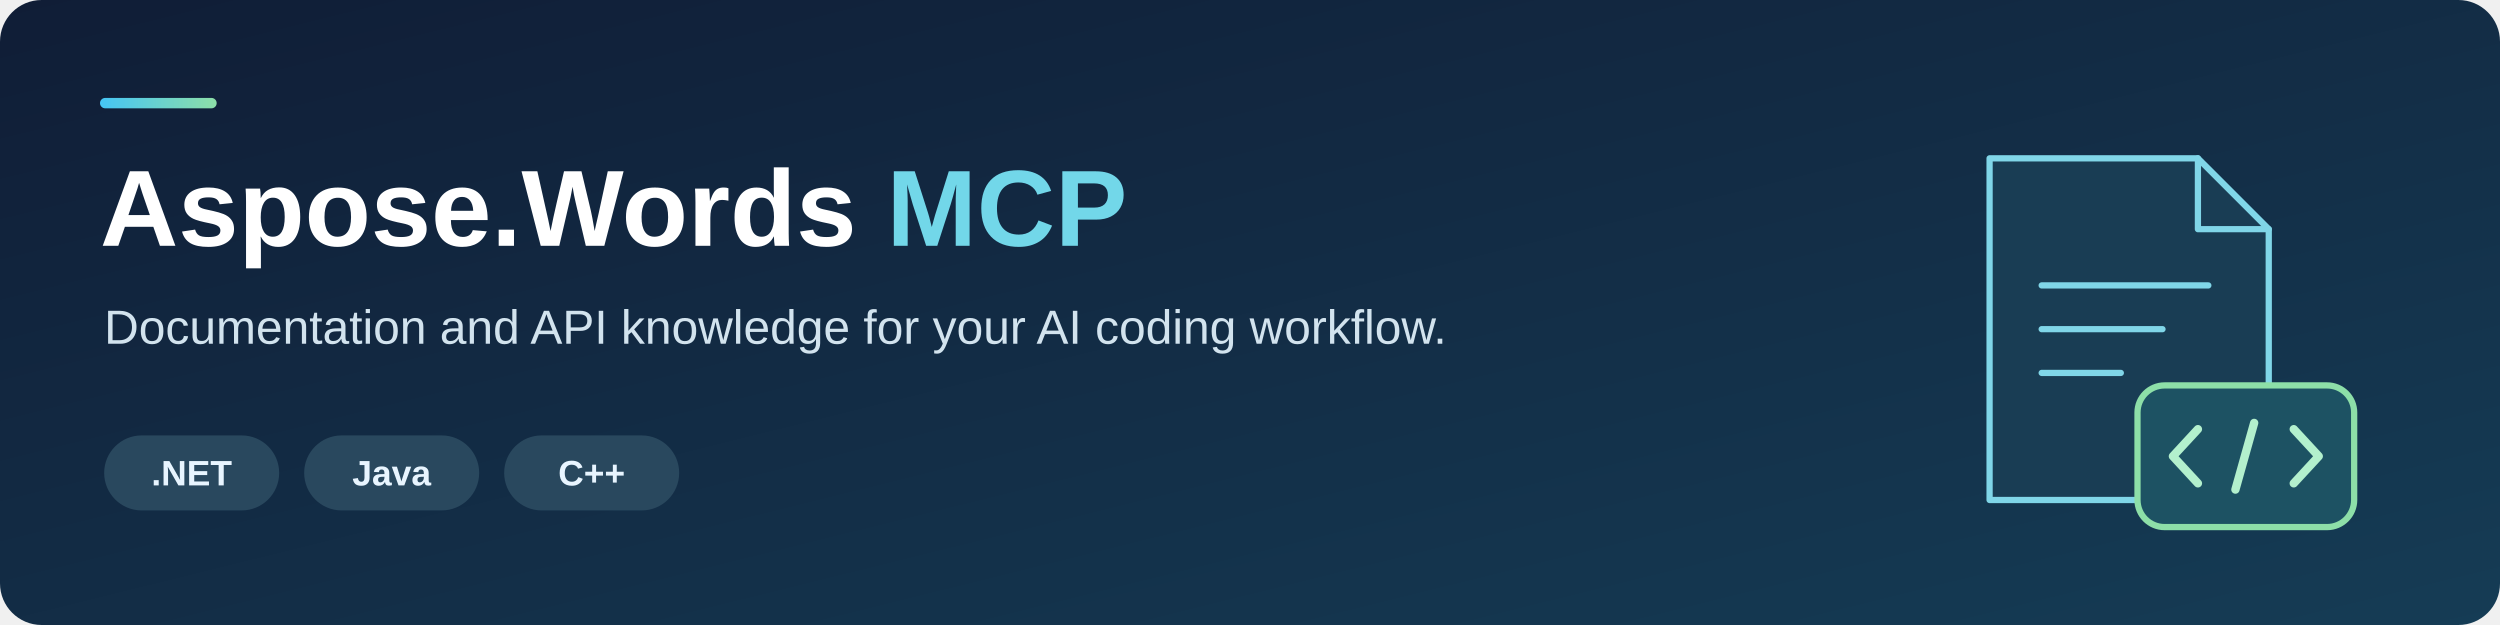
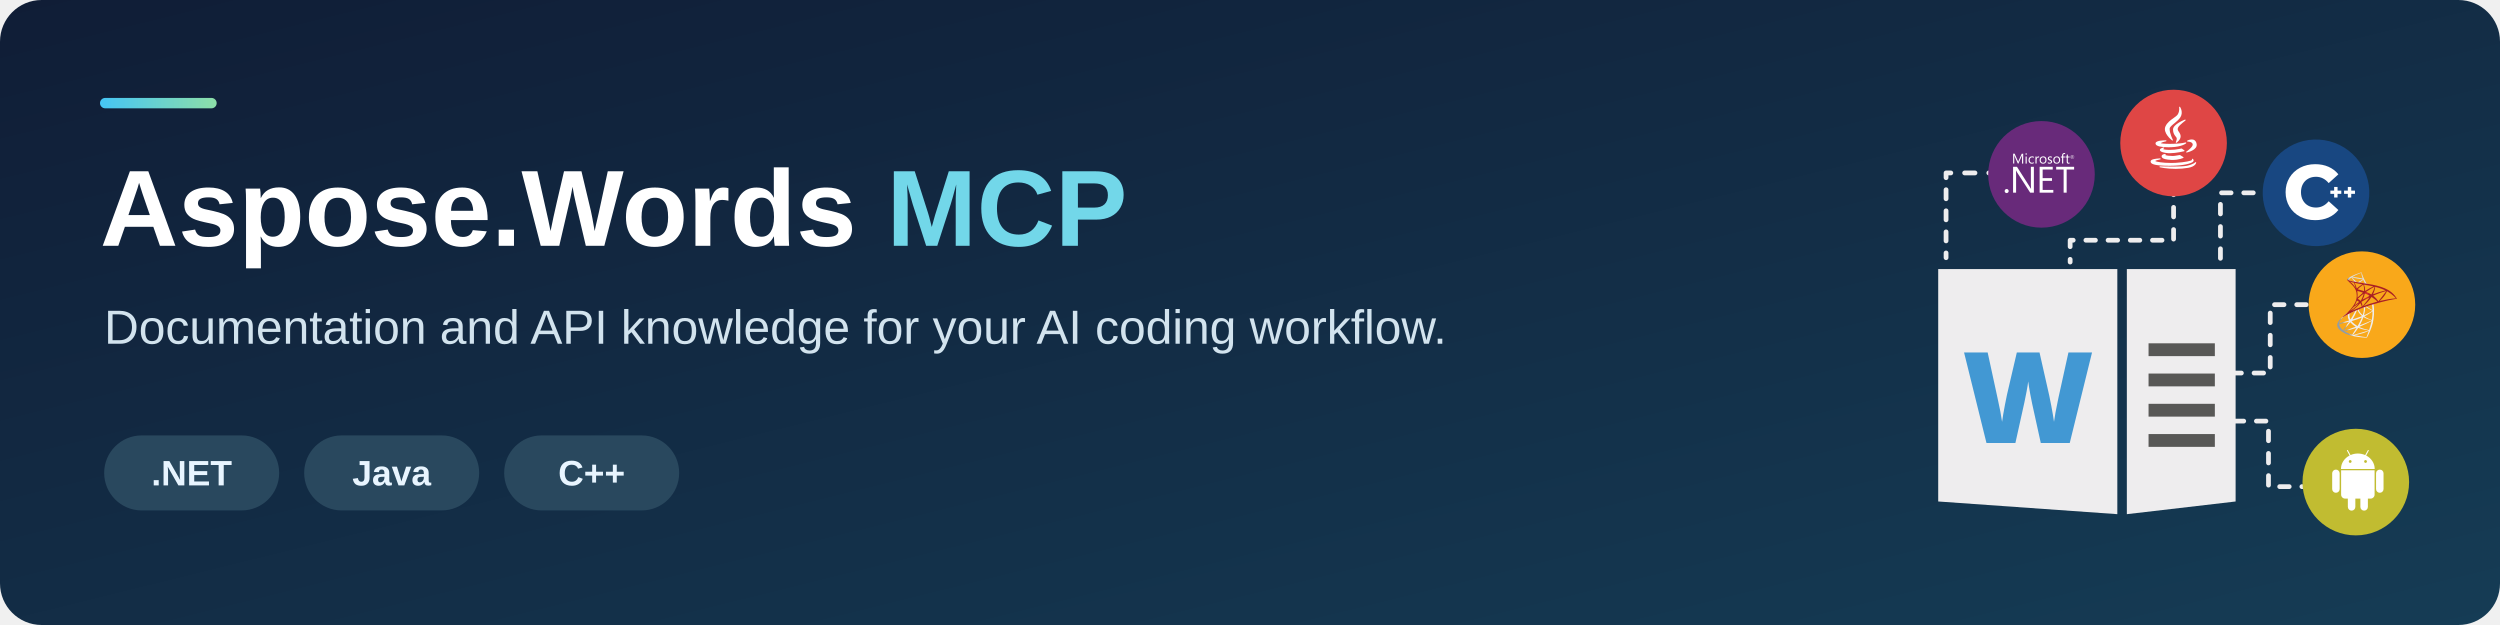
<svg xmlns="http://www.w3.org/2000/svg" width="1200" height="300" viewBox="0 0 1200 300" role="img" aria-labelledby="title desc">
  <defs>
    <linearGradient id="bg" x2="1" y2="1">
      <stop stop-color="#101d36" />
      <stop offset="1" stop-color="#153c55" />
    </linearGradient>
    <linearGradient id="accent">
      <stop stop-color="#45c5f5" />
      <stop offset="1" stop-color="#8ddfa8" />
    </linearGradient>
  </defs>
  <rect width="1200" height="300" rx="20" fill="url(#bg)" />
  <rect x="48" y="47" width="56" height="5" rx="2.5" fill="url(#accent)" />
  <g font-family="Arial, Helvetica, sans-serif">
    <text x="48" y="118" fill="#ffffff" font-size="52" font-weight="700">Aspose.Words <tspan fill="#72d7e9">MCP</tspan>
    </text>
    <text x="50" y="165" fill="#d2e3ee" font-size="23">Documentation and API knowledge for your AI coding workflow.</text>
    <g font-size="17" font-weight="700" text-anchor="middle" fill="#e8f5ff">
      <rect x="50" y="209" width="84" height="36" rx="18" fill="#29485e" />
      <text x="92" y="233">.NET</text>
      <rect x="146" y="209" width="84" height="36" rx="18" fill="#29485e" />
      <text x="188" y="233">Java</text>
      <rect x="242" y="209" width="84" height="36" rx="18" fill="#29485e" />
      <text x="284" y="233">C++</text>
    </g>
  </g>
-   <g transform="translate(935 66)" fill="none" stroke-linecap="round" stroke-linejoin="round">
-     <path d="M20 10h100l34 34v130H20z" fill="#193d54" stroke="#80d6e8" stroke-width="3" />
-     <path d="M120 10v34h34M45 71h80M45 92h58M45 113h38" stroke="#80d6e8" stroke-width="3" />
-     <rect x="91" y="119" width="104" height="68" rx="13" fill="#1d5263" stroke="#8ddfa8" stroke-width="3" />
-     <path d="m120 140-12 13 12 13m46-26 12 13-12 13m-19-29-9 32" stroke="#b3f0cd" stroke-width="4" />
-   </g>
+   <svg version="1.1" id="Layer_1" x="905" y="35" viewBox="0 0 335 283" style="enable-background:new 0 0 335 283;" xml:space="preserve" width="255" height="230">
+     <style type="text/css">
+ 	.st0{fill:#EEEDEE;}
+ 	
+ 		.st1{fill:none;stroke:#EEEDEE;stroke-width:3;stroke-linecap:round;stroke-linejoin:round;stroke-miterlimit:10;stroke-dasharray:6,8;}
+ 	.st2{fill:none;stroke:#EEEDEE;stroke-width:3;stroke-linecap:round;stroke-linejoin:round;}
+ 	.st3{fill:none;stroke:#EEEDEE;stroke-width:3;stroke-linecap:round;stroke-linejoin:round;stroke-dasharray:6.53,8.707;}
+ 	.st4{fill:none;stroke:#EEEDEE;stroke-width:3;stroke-linecap:round;stroke-linejoin:round;stroke-dasharray:5.694,7.591;}
+ 	.st5{fill:#682A7A;}
+ 	.st6{fill:#DF4645;}
+ 	.st7{fill:#184781;}
+ 	.st8{fill:#F9A81A;}
+ 	.st9{fill:#C1BC31;}
+ 	.st10{fill:#FFFFFF;}
+ 	.st11{fill:url(#SVGID_1_);}
+ 	.st12{fill:url(#SVGID_2_);}
+ 	.st13{fill:url(#SVGID_3_);}
+ 	.st14{fill:#4298D3;}
+ 	.st15{fill:#585856;}
+ </style>
+     <g id="Aspose.Words">
+       <polygon class="st0" points="146.24,268.67 33.29,260.67 33.29,114.1 146.24,114.1  " />
+       <polygon class="st0" points="152.24,268.67 220.83,260.67 220.83,114.1 152.24,114.1  " />
+       <g id="lines_1_">
+         <polyline class="st1" points="181.71,61.21 181.71,95.92 116.49,95.92 116.49,109.69   " />
+         <polyline class="st1" points="245.97,66.03 211.26,66.03 211.26,109.69   " />
+         <polyline class="st1" points="293.36,136.56 242.66,136.56 242.66,179.67 218.69,179.67   " />
+         <polyline class="st1" points="296.62,251.3 241.56,251.3 241.56,209.98 218.69,209.98   " />
+         <g>
+           <g>
+             <line class="st2" x1="83.43" y1="53.49" x2="80.43" y2="53.49" />
+             <line class="st3" x1="71.72" y1="53.49" x2="45.6" y2="53.49" />
+             <polyline class="st2" points="41.24,53.49 38.24,53.49 38.24,56.49     " />
+             <line class="st4" x1="38.24" y1="64.08" x2="38.24" y2="100.14" />
+             <line class="st2" x1="38.24" y1="103.94" x2="38.24" y2="106.94" />
+           </g>
+         </g>
+       </g>
+       <g id="circles_1_">
+         <circle class="st5" cx="98.41" cy="54.39" r="33.61" />
+         <circle class="st6" cx="181.71" cy="34.63" r="33.61" />
+         <ellipse transform="matrix(0.1602 -0.9871 0.9871 0.1602 162.8503 323.4659)" class="st7" cx="271.52" cy="66.03" rx="33.61" ry="33.61" />
+         <circle class="st8" cx="300.48" cy="136.56" r="33.61" />
+         <circle class="st9" cx="296.62" cy="248.44" r="33.61" />
+         <g id="java_1_">
+           <path id="XMLID_17_" class="st10" d="M181.57,18.98c-1.81,1.27-3.86,2.72-4.96,5.11c-1.91,4.17,3.91,8.71,4.16,8.91     c0.06,0.04,0.13,0.07,0.2,0.07c0.07,0,0.15-0.03,0.21-0.07c0.12-0.1,0.15-0.26,0.08-0.39c-0.02-0.04-2.11-4.1-2.03-7.01     c0.03-1.01,1.45-2.16,2.95-3.38c1.38-1.12,2.94-2.38,3.85-3.86c2-3.26-0.22-6.46-0.25-6.49c-0.09-0.12-0.25-0.17-0.39-0.11     s-0.22,0.21-0.18,0.36c0,0.02,0.44,2.14-0.77,4.32C183.92,17.33,182.83,18.09,181.57,18.98z" />
+           <path id="XMLID_16_" class="st10" d="M189.2,20.42c0.13-0.1,0.17-0.27,0.09-0.41s-0.25-0.2-0.4-0.15     c-0.31,0.12-7.54,2.9-7.54,6.27c0,2.32,0.99,3.55,1.71,4.44c0.28,0.35,0.53,0.65,0.61,0.91c0.23,0.75-0.31,2.09-0.54,2.55     c-0.07,0.13-0.03,0.29,0.08,0.39c0.06,0.05,0.13,0.08,0.21,0.08c0.06,0,0.13-0.02,0.18-0.06c0.12-0.09,3.04-2.15,2.51-4.63     c-0.19-0.94-0.66-1.63-1.07-2.24c-0.63-0.94-1.09-1.62-0.4-2.88C185.48,23.23,189.17,20.45,189.2,20.42z" />
+           <path id="XMLID_7_" class="st10" d="M170.39,34.55c-0.12,0.37-0.07,0.74,0.17,1.06c0.78,1.09,3.56,1.69,7.81,1.69l0,0     c0.58,0,1.19-0.01,1.81-0.03c6.8-0.24,9.33-2.36,9.43-2.45c0.11-0.1,0.14-0.26,0.07-0.39c-0.07-0.13-0.22-0.2-0.37-0.16     c-2.4,0.65-6.87,0.89-9.98,0.89c-3.47,0-5.24-0.25-5.67-0.43c0.22-0.31,1.59-0.85,3.29-1.18c0.16-0.03,0.27-0.18,0.26-0.35     c-0.02-0.16-0.15-0.29-0.32-0.29C175.9,32.89,170.91,32.97,170.39,34.55z" />
+           <path id="XMLID_6_" class="st10" d="M193.16,32.37c-1.4,0-2.73,0.7-2.79,0.73c-0.13,0.07-0.2,0.22-0.16,0.36s0.16,0.24,0.31,0.24     c0.03,0,2.99,0.02,3.26,1.72c0.24,1.46-2.8,3.83-4,4.62c-0.13,0.09-0.18,0.25-0.12,0.39c0.05,0.12,0.17,0.2,0.3,0.2     c0.02,0,0.04,0,0.07-0.01c0.28-0.06,6.92-1.52,6.22-5.39C195.82,32.87,194.33,32.37,193.16,32.37z" />
+           <path id="XMLID_5_" class="st10" d="M188.61,39.57c0.02-0.12-0.03-0.25-0.13-0.32l-1.59-1.11c-0.08-0.05-0.18-0.07-0.27-0.05     c-0.02,0-1.68,0.44-4.1,0.71c-0.96,0.11-2.03,0.16-3.11,0.16c-2.42,0-4-0.28-4.23-0.49c-0.03-0.06-0.02-0.09-0.02-0.1     c0.04-0.12,0.27-0.25,0.41-0.31c0.16-0.06,0.25-0.23,0.2-0.39s-0.22-0.26-0.38-0.22c-1.6,0.39-2.38,0.92-2.32,1.6     c0.1,1.2,2.88,1.82,5.23,1.98c0.34,0.02,0.7,0.03,1.09,0.03l0,0c3.91,0,8.92-1.23,8.97-1.24     C188.49,39.79,188.58,39.69,188.61,39.57z" />
+           <path id="XMLID_4_" class="st10" d="M176.6,42.15c0.12-0.08,0.17-0.23,0.13-0.36c-0.04-0.14-0.17-0.23-0.32-0.23     c-0.21,0.01-2.09,0.09-2.23,1.29c-0.04,0.36,0.06,0.68,0.3,0.97c0.68,0.8,2.5,1.28,5.57,1.45c0.36,0.02,0.73,0.03,1.1,0.03     c3.91,0,6.54-1.22,6.65-1.27s0.18-0.16,0.18-0.27c0.01-0.12-0.05-0.23-0.15-0.29l-2.01-1.23c-0.07-0.04-0.15-0.06-0.23-0.04     c-0.01,0-1.29,0.27-3.22,0.53c-0.36,0.05-0.82,0.07-1.36,0.07c-1.93,0-4.07-0.31-4.48-0.52     C176.54,42.24,176.55,42.19,176.6,42.15z" />
+           <path id="XMLID_3_" class="st10" d="M179.35,48.99c8.95-0.01,13.75-1.6,14.67-2.6c0.33-0.35,0.36-0.69,0.33-0.91     c-0.07-0.54-0.56-0.87-0.62-0.9c-0.13-0.09-0.31-0.06-0.42,0.06c-0.1,0.12-0.11,0.3,0,0.42c0.06,0.07,0.09,0.19-0.08,0.36     c-0.37,0.35-4.1,1.39-10.31,1.71c-0.85,0.04-1.74,0.07-2.65,0.07c-5.56,0-9.63-0.76-10.16-1.21c0.21-0.3,1.65-0.77,3.18-1.04     c0.17-0.03,0.29-0.19,0.26-0.37s-0.19-0.29-0.36-0.27c-0.04,0.01-0.19,0.01-0.36,0.03c-2.53,0.15-5.44,0.5-5.6,1.8     c-0.05,0.4,0.07,0.76,0.35,1.07C168.27,47.97,170.23,48.99,179.35,48.99L179.35,48.99z" />
+           <path id="XMLID_2_" class="st10" d="M195.78,46.68c-0.13-0.06-0.28-0.03-0.37,0.07c-0.01,0.01-1.36,1.42-5.4,2.25     c-1.55,0.31-4.45,0.47-8.64,0.47s-8.18-0.16-8.22-0.17c-0.17-0.01-0.31,0.11-0.33,0.28c-0.02,0.16,0.08,0.32,0.24,0.36     c0.04,0.01,4.22,0.99,9.94,0.99c2.74,0,5.41-0.22,7.93-0.66c4.7-0.82,5.03-3.15,5.04-3.25C195.98,46.87,195.9,46.73,195.78,46.68     z" />
+         </g>
+         <g id="CPP_1_">
+           <g>
+             <path class="st10" d="M261.45,81.03c-2.83-1.5-5.05-3.6-6.67-6.28c-1.62-2.68-2.43-5.73-2.43-9.12c0-3.4,0.81-6.44,2.43-9.12      c1.62-2.68,3.84-4.78,6.67-6.28s6.02-2.26,9.58-2.26c3.11,0,5.9,0.55,8.39,1.65c2.49,1.1,4.56,2.69,6.21,4.75l-6.11,5.53      c-2.2-2.65-4.87-3.98-8.01-3.98c-1.84,0-3.49,0.4-4.92,1.21c-1.44,0.81-2.56,1.95-3.35,3.42s-1.19,3.16-1.19,5.07      s0.4,3.6,1.19,5.07s1.91,2.61,3.35,3.42s3.08,1.21,4.92,1.21c3.14,0,5.81-1.33,8.01-3.98l6.11,5.53      c-1.65,2.07-3.72,3.66-6.21,4.75c-2.49,1.1-5.29,1.65-8.39,1.65C267.47,83.28,264.28,82.53,261.45,81.03z" />
+           </g>
+           <g>
+             <path class="st10" d="M287.47,66.68h-2.36v2.31h-2.15v-2.31h-2.38v-2.04h2.38v-2.31h2.15v2.31h2.36V66.68z" />
+             <path class="st10" d="M296.1,66.68h-2.36v2.31h-2.15v-2.31h-2.38v-2.04h2.38v-2.31h2.15v2.31h2.36V66.68z" />
+           </g>
+         </g>
+         <path id="NET_1_" class="st10" d="M107.68,51.36h4.7v14.57h1.91V51.36h4.7v-1.73h-11.31V51.36z M99.15,58.51h5.89v-1.73h-5.89    v-5.42h6.36v-1.73h-8.27v16.3h8.64V64.2h-6.72L99.15,58.51L99.15,58.51z M91.73,61.12l0.11,2.4h-0.05    c-0.11-0.22-0.34-0.58-0.66-1.09l-8.16-12.79h-2.48v16.3h1.91V54.16l-0.09-2.24h0.07c0.14,0.37,0.31,0.71,0.51,1.02l8.41,12.99    h2.32v-16.3h-1.9L91.73,61.12L91.73,61.12z M76.44,63.63c-0.35,0-0.64,0.12-0.89,0.38c-0.24,0.25-0.36,0.55-0.36,0.91    c0,0.34,0.13,0.66,0.36,0.9c0.24,0.25,0.54,0.38,0.89,0.38c0.36,0,0.66-0.13,0.91-0.38s0.38-0.56,0.38-0.91S77.6,64.26,77.35,64    c-0.24-0.25-0.57-0.39-0.91-0.38 M114.31,46.37c0,0.87,0.39,1.31,1.16,1.31c0.28,0,0.5-0.05,0.67-0.14v-0.61    c-0.13,0.1-0.3,0.15-0.46,0.14c-0.24,0-0.4-0.06-0.51-0.19c-0.1-0.12-0.15-0.34-0.15-0.63v-2.5h1.12v-0.6h-1.11v-1.31l-0.71,0.23    v1.08h-0.76v0.6h0.76v2.63L114.31,46.37z M111.41,47.58h0.71v-3.83h1.04v-0.6h-1.04v-0.68c0-0.63,0.25-0.94,0.74-0.94    c0.16,0,0.33,0.04,0.47,0.12v-0.64c-0.13-0.06-0.3-0.08-0.52-0.08c-0.38,0-0.7,0.11-0.96,0.36c-0.3,0.28-0.45,0.66-0.45,1.15v0.72    h-0.75v0.6h0.75v3.84L111.41,47.58z M106.56,45.38c0-0.57,0.14-1,0.42-1.31c0.27-0.29,0.62-0.43,1.06-0.43    c0.45,0,0.8,0.14,1.05,0.43c0.26,0.3,0.39,0.73,0.39,1.3c0,0.54-0.11,0.97-0.36,1.26c-0.24,0.3-0.6,0.45-1.07,0.45    c-0.45,0-0.81-0.15-1.08-0.45C106.69,46.33,106.56,45.91,106.56,45.38 M109.6,47.04c0.4-0.43,0.6-0.99,0.6-1.7    c0-0.72-0.19-1.28-0.56-1.7c-0.37-0.41-0.89-0.61-1.55-0.61c-0.67,0-1.21,0.2-1.61,0.59c-0.43,0.42-0.65,1.02-0.65,1.79    c0,0.68,0.19,1.22,0.57,1.63c0.39,0.43,0.92,0.64,1.59,0.64C108.67,47.68,109.21,47.47,109.6,47.04 M104.72,47.29    c0.27-0.22,0.42-0.56,0.41-0.9c0-0.33-0.11-0.6-0.33-0.81c-0.17-0.17-0.44-0.33-0.82-0.49c-0.34-0.14-0.56-0.27-0.67-0.37    c-0.12-0.11-0.18-0.26-0.18-0.46c0-0.18,0.07-0.33,0.21-0.45s0.33-0.17,0.57-0.17c0.38,0,0.71,0.11,1.01,0.32v-0.72    c-0.28-0.14-0.6-0.21-0.95-0.21c-0.45,0-0.84,0.12-1.13,0.37s-0.44,0.55-0.44,0.92c0,0.33,0.09,0.6,0.28,0.8    c0.16,0.17,0.42,0.34,0.79,0.5c0.36,0.16,0.6,0.29,0.73,0.41s0.19,0.26,0.19,0.43c0,0.41-0.28,0.62-0.85,0.62    c-0.42,0-0.81-0.14-1.15-0.43v0.76c0.31,0.18,0.68,0.27,1.1,0.27C104.01,47.68,104.42,47.55,104.72,47.29 M98.38,44.07    c0.26-0.29,0.63-0.43,1.06-0.43c0.45,0,0.8,0.14,1.05,0.43c0.26,0.3,0.38,0.73,0.38,1.3c0,0.54-0.11,0.97-0.36,1.26    c-0.24,0.3-0.6,0.45-1.07,0.45c-0.45,0-0.81-0.15-1.08-0.45s-0.4-0.71-0.4-1.25C97.97,44.81,98.11,44.37,98.38,44.07 M99.4,47.68    c0.68,0,1.21-0.21,1.61-0.64s0.6-0.99,0.6-1.7c0-0.72-0.19-1.28-0.56-1.7c-0.37-0.41-0.89-0.61-1.55-0.61    c-0.67,0-1.21,0.2-1.61,0.59c-0.43,0.42-0.65,1.02-0.65,1.79c0,0.68,0.19,1.22,0.57,1.63C98.2,47.46,98.73,47.68,99.4,47.68     M95.82,43.3c-0.22,0.17-0.38,0.43-0.48,0.75h-0.02v-0.92h-0.71v4.44h0.71v-2.25c0-0.52,0.11-0.92,0.33-1.21    c0.2-0.26,0.44-0.39,0.73-0.39c0.24,0,0.42,0.05,0.54,0.14v-0.74c-0.1-0.04-0.24-0.06-0.43-0.06    C96.25,43.07,96.02,43.15,95.82,43.3 M92.32,47.68c0.47,0,0.88-0.1,1.22-0.31V46.7c-0.34,0.25-0.7,0.38-1.09,0.38    c-0.45,0-0.82-0.15-1.1-0.45c-0.27-0.3-0.41-0.71-0.41-1.23c0-0.54,0.15-0.97,0.45-1.29c0.28-0.31,0.65-0.47,1.1-0.47    c0.38,0,0.75,0.12,1.06,0.35v-0.73c-0.3-0.15-0.64-0.23-1.03-0.23c-0.7,0-1.27,0.22-1.68,0.67s-0.63,1.04-0.63,1.76    c0,0.65,0.19,1.18,0.57,1.59C91.17,47.48,91.69,47.69,92.32,47.68 M88.39,47.59h0.71v-4.44h-0.71V47.59L88.39,47.59z M88.75,42.02    c0.12,0,0.24-0.05,0.33-0.14c0.09-0.09,0.14-0.21,0.14-0.33c0-0.12-0.05-0.24-0.14-0.33s-0.21-0.13-0.33-0.13    c-0.13,0-0.24,0.04-0.33,0.13c-0.09,0.09-0.14,0.2-0.14,0.33c0,0.14,0.05,0.25,0.14,0.33C88.51,41.98,88.63,42.02,88.75,42.02     M81.21,43.42l-0.03-1.21h0.02c0.06,0.29,0.13,0.5,0.19,0.64l2.12,4.74h0.36L86,42.81c0.05-0.13,0.12-0.33,0.19-0.6h0.02    l-0.06,1.2v4.18h0.73v-6.22h-0.91l-1.95,4.31c-0.08,0.17-0.17,0.42-0.3,0.76h-0.03c-0.05-0.17-0.14-0.42-0.28-0.74l-1.91-4.34    h-0.96v6.22h0.7v-4.16H81.21z M118.57,44.14c-0.2,0.2-0.45,0.3-0.74,0.3s-0.54-0.1-0.74-0.3s-0.31-0.45-0.31-0.75    c0-0.29,0.1-0.54,0.3-0.74s0.45-0.3,0.75-0.3c0.28-0.01,0.54,0.1,0.74,0.3s0.31,0.47,0.3,0.75    C118.88,43.7,118.77,43.95,118.57,44.14 M117.84,42.23c-0.32-0.01-0.62,0.11-0.85,0.34c-0.22,0.22-0.35,0.52-0.34,0.84    c0,0.34,0.11,0.61,0.34,0.84s0.51,0.33,0.84,0.33c0.32,0.01,0.62-0.11,0.85-0.34c0.23-0.23,0.34-0.5,0.34-0.84    s-0.11-0.63-0.34-0.84C118.46,42.34,118.16,42.23,117.84,42.23 M117.81,43.32h-0.23v-0.51h0.19c0.13,0,0.22,0.02,0.28,0.07    c0.05,0.04,0.07,0.1,0.07,0.19C118.12,43.24,118.02,43.32,117.81,43.32 M117.97,43.46L117.97,43.46c0.12-0.03,0.22-0.08,0.28-0.15    c0.07-0.07,0.1-0.17,0.1-0.26c0-0.11-0.04-0.21-0.12-0.28c-0.1-0.09-0.24-0.13-0.43-0.13h-0.42v1.5h0.21v-0.63h0.14    c0.1,0,0.19,0.09,0.27,0.27l0.16,0.36h0.26l-0.2-0.4C118.14,43.57,118.05,43.48,117.97,43.46" />
+         <g id="Android_1_">
+           <g>
+             <path class="st10" d="M284.09,240.57c-0.66,0-1.22,0.23-1.68,0.69s-0.69,1.01-0.69,1.66v9.89c0,0.66,0.23,1.22,0.69,1.68      c0.46,0.46,1.02,0.69,1.68,0.69s1.21-0.23,1.67-0.69c0.45-0.46,0.68-1.02,0.68-1.68v-9.89c0-0.64-0.23-1.2-0.69-1.66      S284.74,240.57,284.09,240.57z" />
+             <path class="st10" d="M303.14,231.69l1.63-3.01c0.11-0.2,0.07-0.35-0.11-0.46c-0.2-0.09-0.35-0.05-0.46,0.14l-1.66,3.04      c-1.46-0.64-3-0.97-4.62-0.97c-1.63,0-3.17,0.32-4.62,0.97l-1.66-3.04c-0.11-0.18-0.26-0.23-0.46-0.14      c-0.18,0.11-0.22,0.26-0.11,0.46l1.63,3.01c-1.66,0.84-2.97,2.02-3.96,3.53c-0.98,1.51-1.47,3.16-1.47,4.96h21.27      c0-1.79-0.49-3.45-1.47-4.96C306.09,233.71,304.78,232.53,303.14,231.69z M293.7,236.07c-0.18,0.18-0.39,0.27-0.63,0.27      c-0.25,0-0.45-0.09-0.62-0.27c-0.17-0.18-0.25-0.39-0.25-0.63c0-0.25,0.08-0.46,0.25-0.63c0.17-0.18,0.38-0.26,0.62-0.26      c0.25,0,0.46,0.09,0.63,0.26c0.18,0.18,0.26,0.39,0.26,0.63S293.87,235.89,293.7,236.07z M303.39,236.07      c-0.17,0.18-0.38,0.27-0.62,0.27c-0.25,0-0.46-0.09-0.63-0.27c-0.18-0.18-0.26-0.39-0.26-0.63c0-0.25,0.09-0.46,0.26-0.63      c0.18-0.18,0.39-0.26,0.63-0.26c0.25,0,0.45,0.09,0.62,0.26c0.17,0.18,0.25,0.39,0.25,0.63S303.56,235.89,303.39,236.07z" />
+             <path class="st10" d="M287.36,256.32c0,0.71,0.25,1.3,0.74,1.79c0.49,0.49,1.09,0.74,1.79,0.74h1.7l0.02,5.22      c0,0.66,0.23,1.22,0.69,1.68s1.01,0.69,1.66,0.69c0.66,0,1.22-0.23,1.68-0.69s0.69-1.02,0.69-1.68v-5.22h3.17v5.22      c0,0.66,0.23,1.22,0.69,1.68s1.02,0.69,1.68,0.69s1.22-0.23,1.68-0.69s0.69-1.02,0.69-1.68v-5.22h1.72      c0.69,0,1.28-0.25,1.77-0.74s0.74-1.09,0.74-1.79V241h-21.11L287.36,256.32L287.36,256.32z" />
+             <path class="st10" d="M311.74,240.57c-0.64,0-1.2,0.23-1.66,0.68s-0.69,1.01-0.69,1.67v9.89c0,0.66,0.23,1.22,0.69,1.68      c0.46,0.46,1.01,0.69,1.66,0.69c0.66,0,1.22-0.23,1.68-0.69s0.69-1.02,0.69-1.68v-9.89c0-0.66-0.23-1.21-0.69-1.67      S312.4,240.57,311.74,240.57z" />
+           </g>
+         </g>
+         <g transform="matrix(.569 0 0 .569 199.451 -82.735)">
+           <linearGradient id="SVGID_1_" gradientUnits="userSpaceOnUse" x1="-19528.707" y1="-19197.475" x2="-19503.549" y2="-19212.34" gradientTransform="matrix(0.1187 0 0 0.1187 2479.868 2694.288)">
+             <stop offset="0" style="stop-color:#909CA9" />
+             <stop offset="1" style="stop-color:#EEEDED" />
+           </linearGradient>
+           <path class="st11" d="M191.99,383.35l-14.52,4.74l-12.63,5.57l-3.53,0.93c-0.9,0.86-1.84,1.72-2.86,2.6     c-1.12,0.97-2.16,1.84-2.96,2.48c-0.89,0.7-2.21,2.02-2.88,2.85c-1,1.25-1.79,2.58-2.13,3.6c-0.6,1.84-0.31,3.71,0.86,5.43     c1.49,2.19,4.47,4.43,7.93,5.96c1.77,0.78,4.74,1.78,6.98,2.34c3.72,0.94,10.92,1.96,14.88,2.12c0.8,0.03,1.88,0.03,1.92,0     c0.09-0.06,0.7-1.23,1.42-2.69c2.44-4.97,4.19-9.64,5.15-13.62c0.57-2.41,1.02-5.63,1.32-9.44c0.08-1.06,0.11-4.63,0.04-5.84     c-0.1-1.98-0.27-3.58-0.55-5.15c-0.04-0.23-0.06-0.44-0.03-0.45c0.04-0.03,0.18-0.08,1.96-0.59L191.99,383.35L191.99,383.35     L191.99,383.35L191.99,383.35z M188.67,385.3c0.13,0,0.48,3.37,0.57,5.5c0.02,0.45,0.01,0.75-0.01,0.75     c-0.09,0-1.85-1.04-3.12-1.83c-1.1-0.69-3.18-2.07-3.51-2.34c-0.11-0.08-0.1-0.09,0.8-0.4     C184.93,386.46,188.55,385.3,188.67,385.3z M181.27,387.73c0.1,0,0.35,0.14,0.95,0.52c2.26,1.42,5.33,3.13,6.65,3.7     c0.41,0.18,0.45,0.11-0.48,0.75c-2,1.36-4.49,2.7-7.54,4.05c-0.54,0.24-0.99,0.43-1,0.43c-0.02,0,0.04-0.27,0.13-0.6     c0.74-2.73,1.15-5.5,1.17-7.71c0.01-1.1,0.01-1.1,0.11-1.13C181.25,387.73,181.26,387.73,181.27,387.73L181.27,387.73z      M179.75,388.31c0.07,0.07,0.02,2.52-0.07,3.19c-0.2,1.6-0.5,3.09-1.01,4.77c-0.12,0.41-0.23,0.75-0.25,0.77     c-0.04,0.05-1.55-1.42-2.04-1.99c-0.86-0.99-1.53-1.98-2.02-2.94c-0.25-0.49-0.65-1.46-0.61-1.49     C173.92,390.51,179.71,388.27,179.75,388.31L179.75,388.31z M172.57,391.13c0.01,0,0.02,0,0.03,0.01c0.02,0.02,0.1,0.2,0.16,0.4     c0.35,0.95,1.14,2.36,1.82,3.26c0.75,0.99,1.72,2.04,2.53,2.73c0.26,0.22,0.5,0.43,0.54,0.46c0.07,0.07,0.09,0.05-1.7,0.74     c-2.07,0.79-4.33,1.58-6.92,2.41c-0.62,0.2-1.24,0.4-1.85,0.6c-0.1,0.03-0.07-0.02,0.22-0.47c1.28-2.01,3.24-5.95,4.33-8.74     c0.19-0.48,0.37-0.97,0.41-1.08c0.04-0.15,0.1-0.21,0.24-0.29C172.46,391.16,172.54,391.13,172.57,391.13L172.57,391.13z      M170.38,392.05c0.03,0.02-0.53,1.2-1.08,2.27c-1.06,2.07-2.23,4.12-3.79,6.6c-0.26,0.43-0.52,0.82-0.55,0.87     c-0.05,0.08-0.08,0.05-0.25-0.29c-0.37-0.74-0.68-1.68-0.85-2.55c-0.16-0.86-0.13-2.35,0.05-3.27c0.14-0.68,0.13-0.67,0.46-0.83     C165.79,394.13,170.33,392,170.38,392.05L170.38,392.05z M189.31,392.81v0.46c0,2.45-0.26,5.81-0.65,8.25     c-0.07,0.43-0.12,0.78-0.13,0.79c0,0-0.32-0.09-0.69-0.2c-1.65-0.52-3.43-1.27-5.05-2.16c-1.06-0.58-2.61-1.54-2.57-1.58     c0.01-0.01,0.47-0.25,1.01-0.54c2.15-1.12,4.21-2.33,6-3.52c0.67-0.45,1.68-1.17,1.9-1.37L189.31,392.81L189.31,392.81z      M162.09,396.06c0.04,0,0.03,0.09-0.03,0.48c-0.04,0.29-0.1,0.81-0.12,1.17c-0.09,1.6,0.18,2.79,0.97,4.41     c0.22,0.45,0.4,0.82,0.38,0.83c-0.08,0.07-7.34,2.2-9.62,2.82c-0.68,0.19-1.27,0.35-1.32,0.36c-0.08,0.02-0.09,0.01-0.05-0.18     c0.25-1.61,1.48-3.72,3.19-5.5c1.14-1.19,2.05-1.88,3.61-2.77c1.12-0.64,2.84-1.59,2.97-1.64     C162.07,396.06,162.08,396.06,162.09,396.06L162.09,396.06z M179.21,399.12c0.01-0.01,0.27,0.13,0.59,0.32     c2.35,1.36,5.62,2.62,8.41,3.27l0.25,0.05l-0.35,0.2c-1.46,0.81-6.26,2.81-11.16,4.64c-0.71,0.26-1.42,0.53-1.55,0.58     c-0.13,0.05-0.25,0.09-0.25,0.08c0-0.01,0.2-0.4,0.45-0.87c1.37-2.57,2.75-5.7,3.46-7.87     C179.15,399.32,179.2,399.13,179.21,399.12L179.21,399.12z M177.47,399.69c0.01,0.01-0.08,0.24-0.19,0.5     c-0.95,2.32-2.21,4.84-3.81,7.67c-0.41,0.72-0.75,1.31-0.76,1.31c-0.01,0-0.34-0.2-0.74-0.44c-2.33-1.43-4.39-3.18-5.74-4.88     l-0.2-0.24l1-0.27c3.58-0.98,6.62-2.03,9.64-3.33C177.1,399.84,177.46,399.69,177.47,399.69z M188.31,403.48     C188.31,403.48,188.32,403.49,188.31,403.48c0.01,0.25-0.55,2.51-1.01,4.15c-0.38,1.37-0.71,2.45-1.32,4.35     c-0.26,0.83-0.49,1.53-0.5,1.53c-0.01,0-0.08-0.01-0.14-0.03c-3.26-0.59-6.18-1.42-8.92-2.51c-0.77-0.31-1.87-0.8-1.93-0.86     c-0.02-0.02,0.64-0.33,1.47-0.69c4.99-2.18,10.17-4.66,11.95-5.73C188.11,403.55,188.28,403.48,188.31,403.48L188.31,403.48z      M163.28,404.34c0.02,0.02-1.37,2.03-3.33,4.76c-0.68,0.95-1.47,2.07-1.77,2.49c-0.3,0.42-0.75,1.08-1,1.47l-0.46,0.71     l-0.49-0.42c-0.58-0.48-1.59-1.51-2.04-2.09c-0.94-1.17-1.58-2.41-1.83-3.54c-0.12-0.53-0.12-0.79-0.01-0.82     c0.16-0.04,3.09-0.74,5.84-1.37c1.53-0.35,3.29-0.77,3.93-0.92C162.75,404.46,163.27,404.34,163.28,404.34L163.28,404.34z      M164.68,404.87l0.35,0.4c1.58,1.77,3.19,3.07,5.15,4.21c0.35,0.2,0.61,0.37,0.59,0.38c-0.08,0.05-6.78,2.44-9.89,3.51     c-1.74,0.61-3.18,1.11-3.19,1.11c-0.01,0-0.11-0.07-0.22-0.14l-0.2-0.14l0.32-0.46c1.03-1.49,2.33-3.13,5.15-6.53L164.68,404.87     L164.68,404.87z M173.44,411.14c0.01-0.01,0.49,0.16,1.09,0.38c1.43,0.54,2.56,0.88,4.07,1.26c1.87,0.47,4.57,0.93,6.16,1.06     c0.24,0.02,0.37,0.04,0.33,0.08c-0.08,0.04-1.69,0.58-2.88,0.95c-1.89,0.59-7.65,2.29-12.35,3.64c-0.87,0.25-1.61,0.46-1.66,0.47     c-0.11,0.02-0.47-0.08-0.47-0.12c0-0.02,0.26-0.36,0.58-0.74c1.58-1.89,3.15-3.99,4.46-5.99     C173.13,411.6,173.44,411.15,173.44,411.14L173.44,411.14z M171.51,411.2c0.01,0.01-0.77,1.26-2.13,3.41     c-0.58,0.91-1.23,1.94-1.46,2.3c-0.22,0.35-0.55,0.9-0.74,1.21l-0.32,0.56l-0.16-0.04c-0.4-0.11-3.17-1.09-3.91-1.38     c-0.91-0.36-1.85-0.8-2.56-1.17c-0.88-0.47-1.98-1.17-1.89-1.2c0.02-0.01,1.53-0.42,3.34-0.91c4.81-1.31,7.47-2.06,9.22-2.61     C171.22,411.26,171.5,411.18,171.51,411.2L171.51,411.2z M185.17,414.4h0.01c0.04,0.11-1.73,5.05-2.38,6.61     c-0.14,0.35-0.2,0.44-0.27,0.43c-0.19-0.01-2.77-0.37-4.33-0.6c-2.73-0.42-7.32-1.22-8.47-1.48l-0.26-0.05l1.63-0.37     c3.51-0.79,5.2-1.22,6.91-1.74c2.16-0.66,4.3-1.48,6.46-2.49C184.81,414.53,185.09,414.41,185.17,414.4L185.17,414.4z" />
+           <linearGradient id="SVGID_2_" gradientUnits="userSpaceOnUse" x1="-19527.715" y1="-19689.879" x2="-19507.471" y2="-19689.879" gradientTransform="matrix(0.1187 0 0 0.1187 2479.868 2694.288)">
+             <stop offset="0" style="stop-color:#949FAB" />
+             <stop offset="1" style="stop-color:#DCDEE1" />
+           </linearGradient>
+           <path class="st12" d="M177.02,349.51c-0.24-0.03-4.14,1.37-6.65,2.39c-3.39,1.38-6.02,2.7-7.65,3.84     c-0.6,0.43-1.36,1.19-1.48,1.48c-0.04,0.11-0.07,0.24-0.07,0.37l1.47,1.39l3.5,1.12l8.33,1.49l9.53,1.64l0.1-0.82     c-0.03,0-0.05-0.01-0.09-0.01l-1.25-0.2l-0.25-0.45c-1.3-2.28-2.72-5.11-3.56-7.02c-0.65-1.48-1.26-3.19-1.6-4.42     C177.16,349.56,177.14,349.52,177.02,349.51L177.02,349.51L177.02,349.51L177.02,349.51z M176.84,350.07h0.01     c0.01,0.01,0.05,0.32,0.1,0.68c0.19,1.54,0.53,3.02,1.06,4.62c0.41,1.21,0.41,1.14-0.07,1c-1.12-0.31-6.13-1.17-9.77-1.68     c-0.58-0.08-1.08-0.15-1.08-0.16c-0.04-0.04,2.62-1.44,3.8-1.99C172.41,351.85,176.53,350.12,176.84,350.07L176.84,350.07z      M166.26,354.99l0.43,0.14c2.33,0.79,8.18,1.91,11.4,2.17c0.36,0.03,0.67,0.07,0.68,0.07c0.01,0.01-0.3,0.18-0.69,0.36     c-1.56,0.78-3.27,1.73-4.46,2.47c-0.35,0.22-0.67,0.4-0.71,0.4c-0.04,0-0.27-0.04-0.52-0.08l-0.44-0.07l-1.1-1.08     c-1.93-1.88-3.45-3.33-4.03-3.87L166.26,354.99z M165.82,355.33l1.55,1.93c0.84,1.06,1.7,2.11,1.89,2.34     c0.19,0.23,0.34,0.42,0.33,0.43c-0.04,0.03-2.24-0.4-3.4-0.66c-1.2-0.27-1.69-0.41-2.43-0.64l-0.6-0.2v-0.15     c0.01-0.74,0.94-1.83,2.52-2.95L165.82,355.33L165.82,355.33z M178.97,357.96c0.04,0,0.1,0.1,0.23,0.4     c0.37,0.82,1.54,3.04,1.82,3.47c0.09,0.14,0.24,0.15-1.31-0.1c-3.72-0.6-4.92-0.8-4.92-0.82c0-0.01,0.11-0.09,0.25-0.16     c1.15-0.64,2.32-1.45,3.35-2.32c0.25-0.21,0.48-0.41,0.53-0.44C178.94,357.96,178.96,357.95,178.97,357.96L178.97,357.96z" />
+           <radialGradient id="SVGID_3_" cx="-3371.363" cy="-10188.099" r="26.877" gradientTransform="matrix(-0.114 -0.0171 0.0346 -0.228 151.026 -2005.351)" gradientUnits="userSpaceOnUse">
+             <stop offset="0" style="stop-color:#EF392D" />
+             <stop offset="1" style="stop-color:#A91F24" />
+           </radialGradient>
+           <path class="st13" d="M161.31,357.07c0,0-0.24,0.38-0.01,0.95c0.14,0.35,0.56,0.78,1.03,1.22c0,0,4.88,4.76,5.48,5.44     c2.7,3.12,3.87,6.19,3.98,10.43c0.07,2.72-0.45,5.11-1.73,7.89c-2.28,4.98-7.1,10.48-14.53,16.58l1.09-0.36     c0.7-0.53,1.66-1.09,3.9-2.32c5.17-2.83,10.99-5.43,18.12-8.11c10.27-3.86,27.16-8.38,36.77-9.85l1-0.15l-0.15-0.24     c-0.88-1.36-1.48-2.21-2.21-3.11c-2.11-2.61-4.66-4.73-7.79-6.49c-4.3-2.4-9.87-4.28-16.91-5.67c-1.33-0.26-4.25-0.77-6.62-1.13     c-5.03-0.78-8.27-1.32-11.85-1.93c-1.28-0.22-3.2-0.55-4.48-0.82c-0.66-0.14-1.92-0.44-2.91-0.78     C162.7,358.31,161.55,358,161.31,357.07L161.31,357.07z M164.14,359.81c0.01-0.01,0.19,0.05,0.42,0.13     c0.42,0.14,0.95,0.31,1.59,0.48c0.48,0.13,0.96,0.26,1.45,0.38c0.66,0.16,1.21,0.32,1.22,0.32c0.08,0.08,1.19,3.62,1.56,4.98     c0.14,0.52,0.25,0.95,0.24,0.95c-0.01,0.01-0.13-0.18-0.27-0.43c-1.28-2.26-3.31-4.55-5.66-6.4     C164.37,360.02,164.14,359.83,164.14,359.81L164.14,359.81z M169.54,361.31c0.05,0,0.3,0.03,0.59,0.1     c1.87,0.42,5.21,1.05,7.35,1.42c0.36,0.05,0.65,0.12,0.65,0.14c0,0.02-0.13,0.1-0.3,0.19c-0.36,0.19-1.82,1.05-2.3,1.38     c-1.22,0.81-2.32,1.69-3.11,2.48c-0.32,0.32-0.59,0.58-0.59,0.58s-0.07-0.19-0.12-0.42c-0.39-1.53-1.22-3.79-1.96-5.38     c-0.12-0.25-0.22-0.48-0.22-0.5C169.53,361.32,169.53,361.31,169.54,361.31L169.54,361.31z M179.05,363.12     c0.07,0.02,0.18,0.4,0.4,1.22c0.41,1.59,0.59,3.37,0.53,5.03c-0.02,0.46-0.04,0.89-0.07,0.94l-0.03,0.11l-0.57-0.19     c-1.17-0.37-3.08-0.93-4.72-1.39c-0.93-0.25-1.69-0.48-1.69-0.5c0-0.07,1.36-1.43,1.94-1.94     C175.94,365.41,178.95,363.08,179.05,363.12L179.05,363.12z M179.8,363.23c0.03-0.03,4.54,0.75,6.6,1.14     c1.53,0.3,3.74,0.76,3.87,0.81c0.07,0.02-0.16,0.15-0.9,0.48c-2.9,1.31-5.05,2.48-7.19,3.91c-0.56,0.37-1.03,0.68-1.04,0.68     c-0.01,0-0.02-0.32-0.02-0.7c0-2.09-0.42-4.19-1.19-5.97C179.86,363.4,179.79,363.24,179.8,363.23z M191.47,365.53     c0.03,0.03-0.11,0.92-0.24,1.45c-0.4,1.64-1.46,4.06-2.77,6.34c-0.23,0.41-0.44,0.74-0.46,0.75c-0.02,0.01-0.32-0.15-0.66-0.35     c-1.27-0.75-2.72-1.45-4.3-2.11c-0.44-0.19-0.82-0.34-0.83-0.36c-0.08-0.07,3.46-2.4,5.32-3.52     C189.01,366.83,191.43,365.49,191.47,365.53L191.47,365.53z M192.3,365.66c0.1,0,2.1,0.55,3.14,0.86     c2.58,0.77,5.54,1.85,7.47,2.73l0.8,0.36l-0.56,0.13c-4.72,1.09-8.76,2.34-12.65,3.92c-0.32,0.13-0.6,0.24-0.63,0.24     c-0.02,0,0.09-0.25,0.23-0.56c1.17-2.49,1.93-5.09,2.12-7.31C192.24,365.83,192.27,365.66,192.3,365.66L192.3,365.66z      M172.42,370.23c0.03-0.03,1.56,0.33,2.38,0.56c1.25,0.35,3.91,1.24,3.91,1.31c0,0.01-0.3,0.26-0.65,0.57     c-1.44,1.2-2.82,2.46-4.48,4.06c-0.49,0.47-0.91,0.86-0.93,0.86c-0.02,0-0.03-0.07-0.02-0.15c0.25-1.84,0.2-4.21-0.15-6.62     C172.44,370.5,172.41,370.24,172.42,370.23z M204.47,370.26c0.02,0.02-0.7,1.16-1.16,1.81c-0.66,0.94-1.62,2.2-3.81,4.94     c-1.15,1.45-2.45,3.08-2.88,3.63c-0.44,0.55-0.8,1.01-0.81,1.01c-0.01,0-0.15-0.2-0.31-0.44c-1.23-1.84-2.7-3.46-4.44-4.91     c-0.33-0.27-0.69-0.57-0.81-0.66c-0.12-0.09-0.22-0.18-0.22-0.19c0-0.03,1.87-0.83,3.28-1.4c2.48-1.01,5.86-2.22,8.4-3     C203.04,370.65,204.45,370.24,204.47,370.26L204.47,370.26z M205.32,370.48c0.04-0.01,0.31,0.12,0.63,0.31     c2.67,1.53,5.28,3.49,7.34,5.51c0.58,0.57,2.02,2.06,2,2.07c0,0-0.5,0.04-1.1,0.09c-4.62,0.35-10.54,1.33-16.22,2.7     c-0.38,0.09-0.72,0.16-0.75,0.16c-0.02,0,0.41-0.43,0.94-0.94c3.34-3.22,4.86-5.25,6.66-8.87     C205.08,370.98,205.3,370.51,205.32,370.48C205.31,370.48,205.31,370.48,205.32,370.48L205.32,370.48z M180.88,372.98     c0.15,0.03,1.58,0.7,2.66,1.24c0.99,0.49,2.47,1.28,2.55,1.35c0.01,0.01-0.52,0.29-1.16,0.6c-2.06,1.03-3.83,2.01-5.67,3.13     c-0.53,0.32-0.97,0.58-0.98,0.58c-0.04,0-0.03-0.04,0.26-0.58c0.99-1.8,1.78-3.95,2.23-6.05     C180.8,373.09,180.85,372.98,180.88,372.98L180.88,372.98z M179.45,373.25c0.03,0.03-0.34,1.38-0.57,2.12     c-0.45,1.39-1.21,3.14-1.94,4.46c-0.18,0.31-0.44,0.76-0.58,1.01l-0.27,0.44l-0.61-0.59c-0.71-0.69-1.3-1.12-2.04-1.5     c-0.3-0.15-0.53-0.29-0.53-0.31c0-0.09,1.88-1.79,3.31-3.02C177.25,374.96,179.42,373.21,179.45,373.25L179.45,373.25z      M188.18,376.84l0.54,0.35c1.23,0.8,2.68,1.87,3.79,2.8c0.63,0.52,1.83,1.6,2.07,1.87l0.13,0.14l-0.89,0.25     c-5.03,1.39-8.91,2.63-13.44,4.3c-0.5,0.19-0.93,0.34-0.97,0.34c-0.07,0-0.12,0.05,1.01-0.99c2.9-2.67,5.47-5.61,7.37-8.47     L188.18,376.84L188.18,376.84z M185.88,377.41c0.02,0.02-1.48,2.14-2.38,3.34c-1.08,1.43-2.99,3.82-4.3,5.38     c-0.55,0.65-1.02,1.19-1.04,1.2c-0.03,0.01-0.04-0.15-0.04-0.41c0-1.33-0.34-2.74-0.93-3.95c-0.25-0.5-0.3-0.63-0.24-0.68     c0.21-0.19,3.4-2.01,5.42-3.09C183.72,378.46,185.85,377.38,185.88,377.41L185.88,377.41z M172.01,380.81     c0.03,0,0.29,0.13,0.57,0.29c0.7,0.38,1.33,0.81,1.89,1.27c0.02,0.02-0.26,0.25-0.64,0.53c-1.04,0.75-2.62,1.94-3.54,2.68     c-0.97,0.77-1,0.79-0.89,0.63c0.72-1.11,1.09-1.73,1.47-2.54c0.34-0.71,0.68-1.56,0.92-2.29     C171.88,381.05,171.99,380.81,172.01,380.81L172.01,380.81z M175.71,383.71c0.05-0.01,0.12,0.09,0.42,0.53     c0.63,0.93,1.11,2.18,1.23,3.19l0.02,0.22l-1.5,0.58c-2.69,1.04-5.17,2.07-6.85,2.84c-0.47,0.22-1.29,0.61-1.83,0.88     c-0.54,0.27-0.98,0.48-0.98,0.47s0.34-0.26,0.76-0.57c3.28-2.38,6.12-4.99,8.25-7.61c0.23-0.27,0.44-0.53,0.46-0.54     L175.71,383.71L175.71,383.71z M174.01,384.12c0.04,0.04-1.21,1.46-2.06,2.33c-2.12,2.16-4.21,3.85-6.82,5.5     c-0.33,0.21-0.63,0.39-0.66,0.42c-0.08,0.04,0.02-0.07,1.16-1.31c0.72-0.78,1.27-1.44,1.9-2.25c0.42-0.54,0.49-0.61,1.1-1.04     C170.25,386.6,173.97,384.08,174.01,384.12z" />
+         </g>
+       </g>
+       <g>
+         <path class="st14" d="M116.23,223.81H97.98l-5.47-24.88c-0.26-1.04-0.67-3.11-1.23-6.21c-0.56-3.1-0.97-5.69-1.23-7.77    c-0.21,1.69-0.55,3.8-1.02,6.31c-0.47,2.51-0.93,4.82-1.39,6.93c-0.46,2.11-2.35,10.65-5.68,25.62H63.73L49.59,166.7h14.88    l6.21,28.63c1.41,6.33,2.37,11.37,2.89,15.12c0.34-2.66,0.94-6.26,1.82-10.82c0.87-4.56,1.69-8.33,2.44-11.33l5.04-21.6h14.3    l4.88,21.6c0.83,3.46,1.68,7.46,2.54,11.99s1.43,7.92,1.72,10.16c0.34-2.89,1.26-7.9,2.77-15.04l6.33-28.71h14.88L116.23,223.81z" />
+       </g>
+       <g>
+         <rect x="165.93" y="160.93" class="st15" width="41.81" height="8.08" />
+         <rect x="165.93" y="180" class="st15" width="41.81" height="8.08" />
+         <rect x="165.93" y="199.08" class="st15" width="41.81" height="8.08" />
+         <rect x="165.93" y="218.15" class="st15" width="41.81" height="8.08" />
+       </g>
+     </g>
+     <g>
+ </g>
+     <g>
+ </g>
+     <g>
+ </g>
+     <g>
+ </g>
+     <g>
+ </g>
+   </svg>
</svg>
